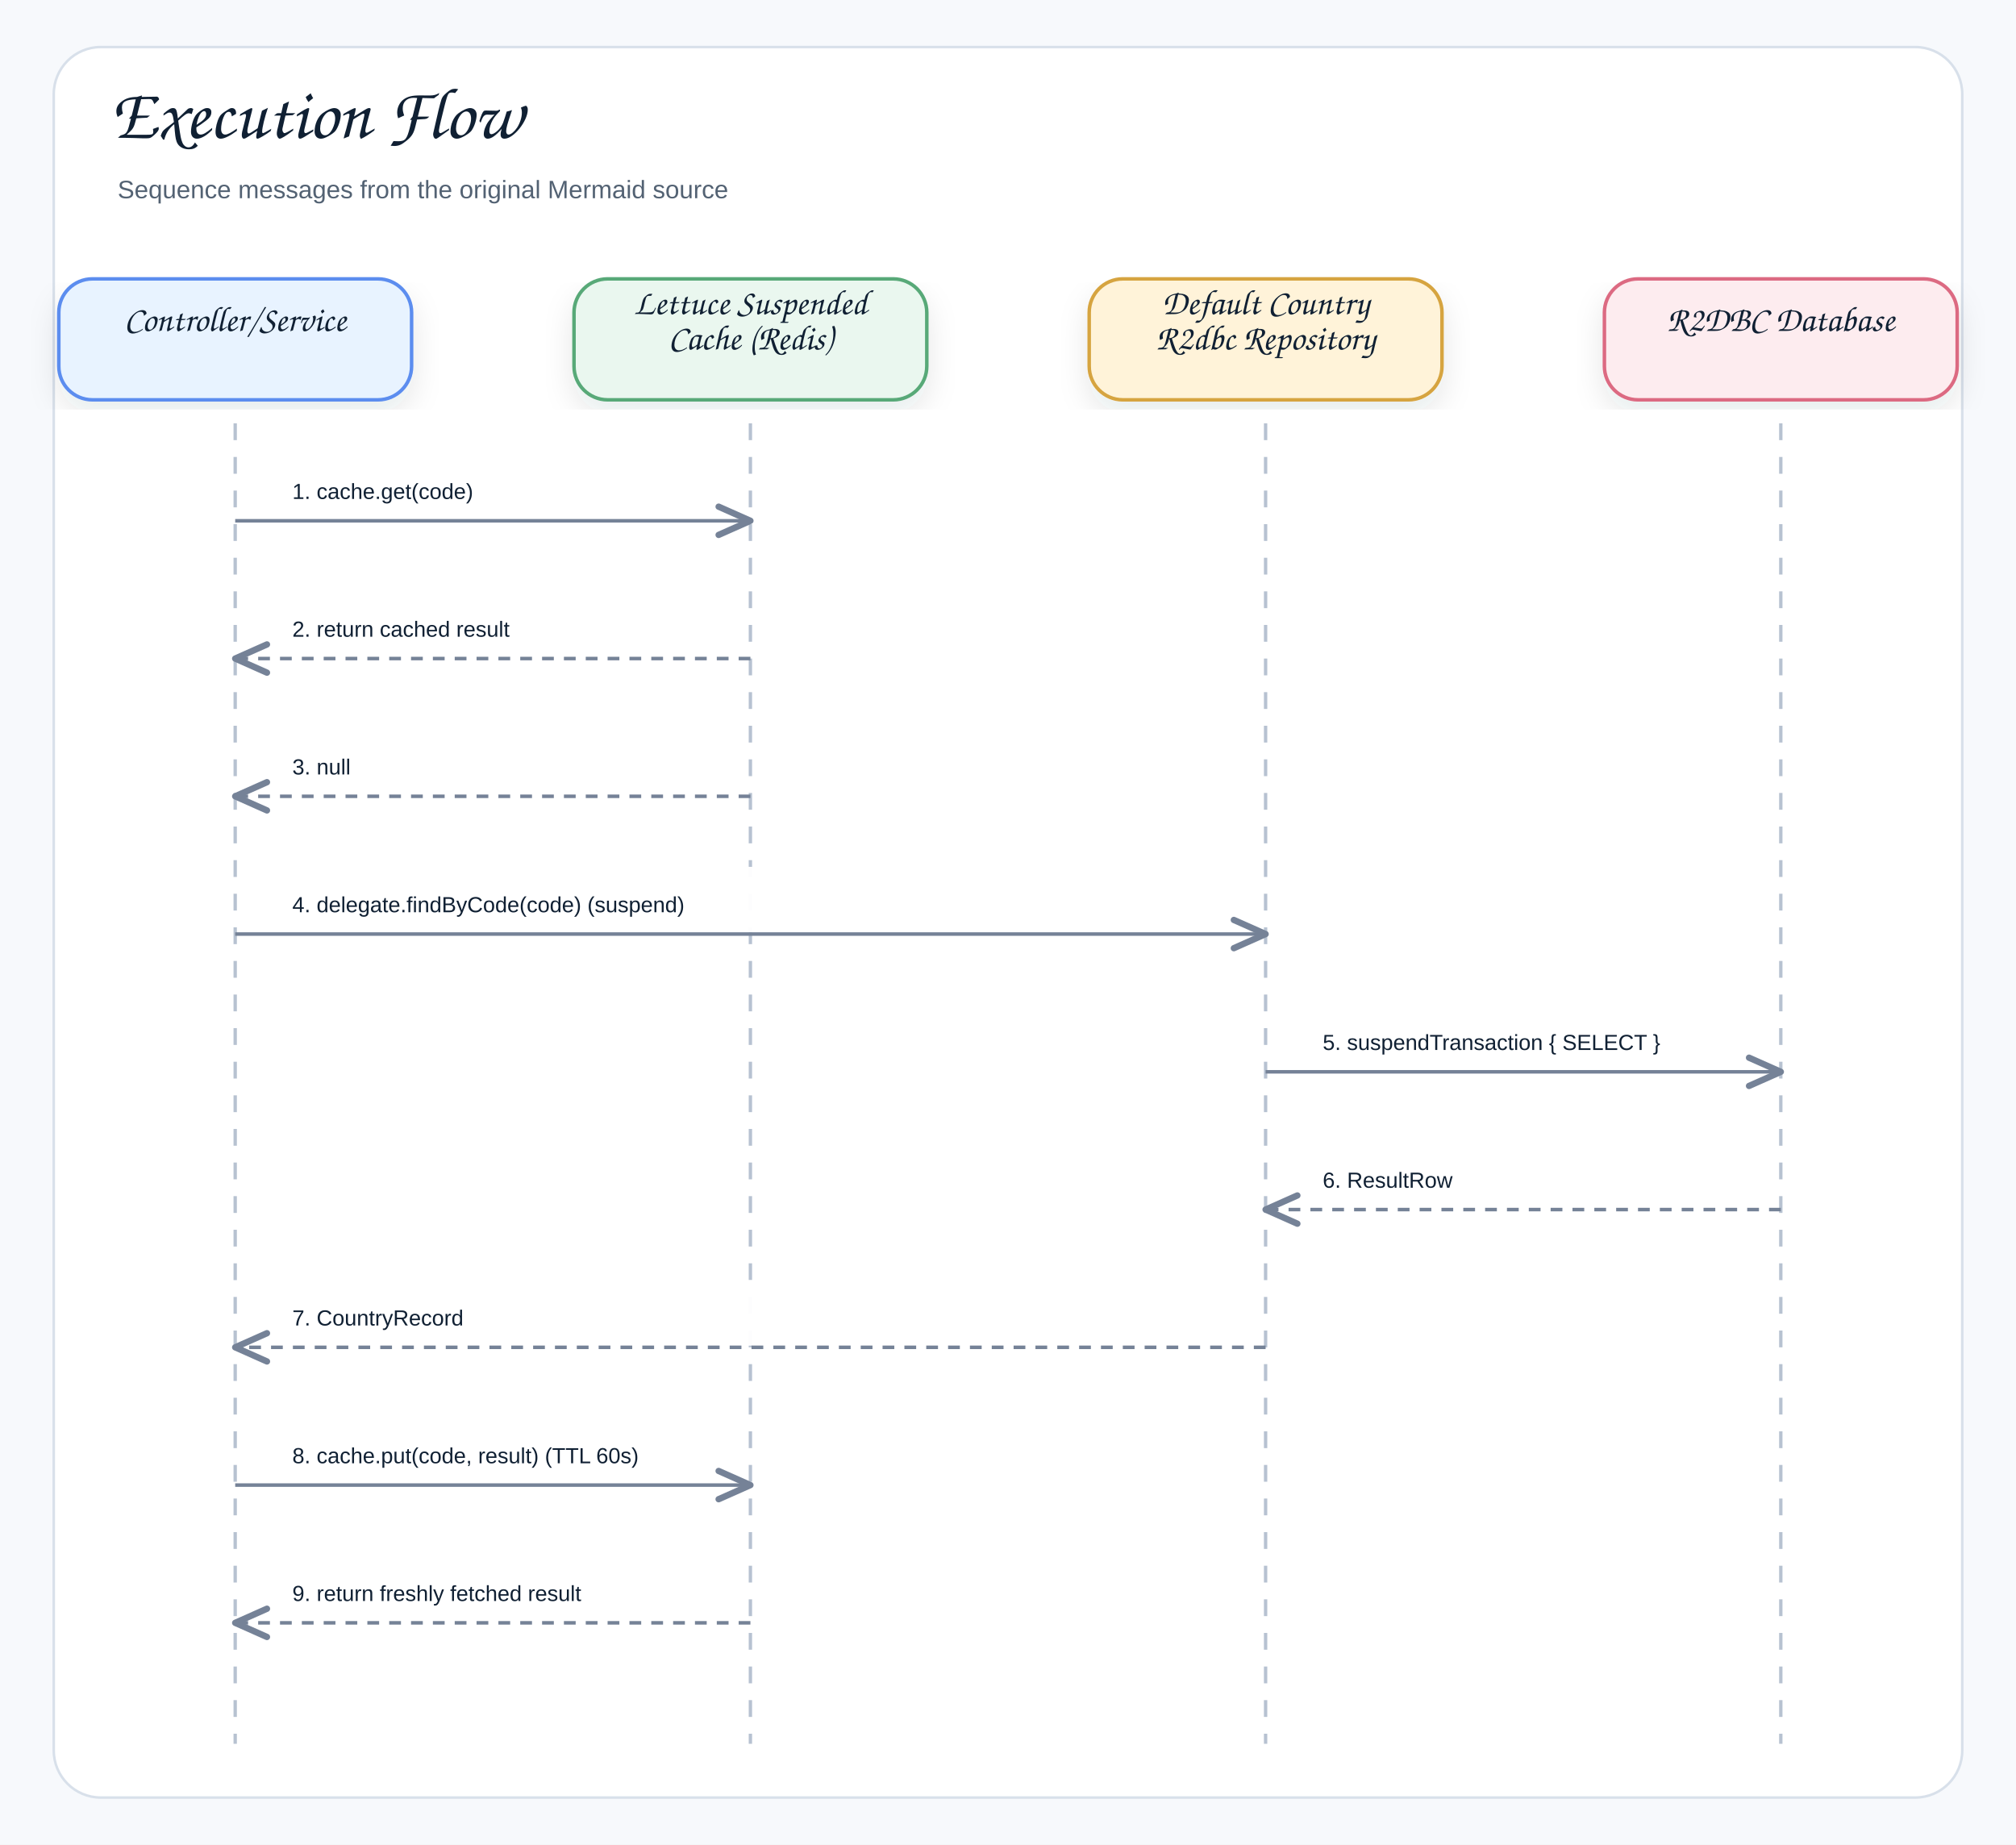
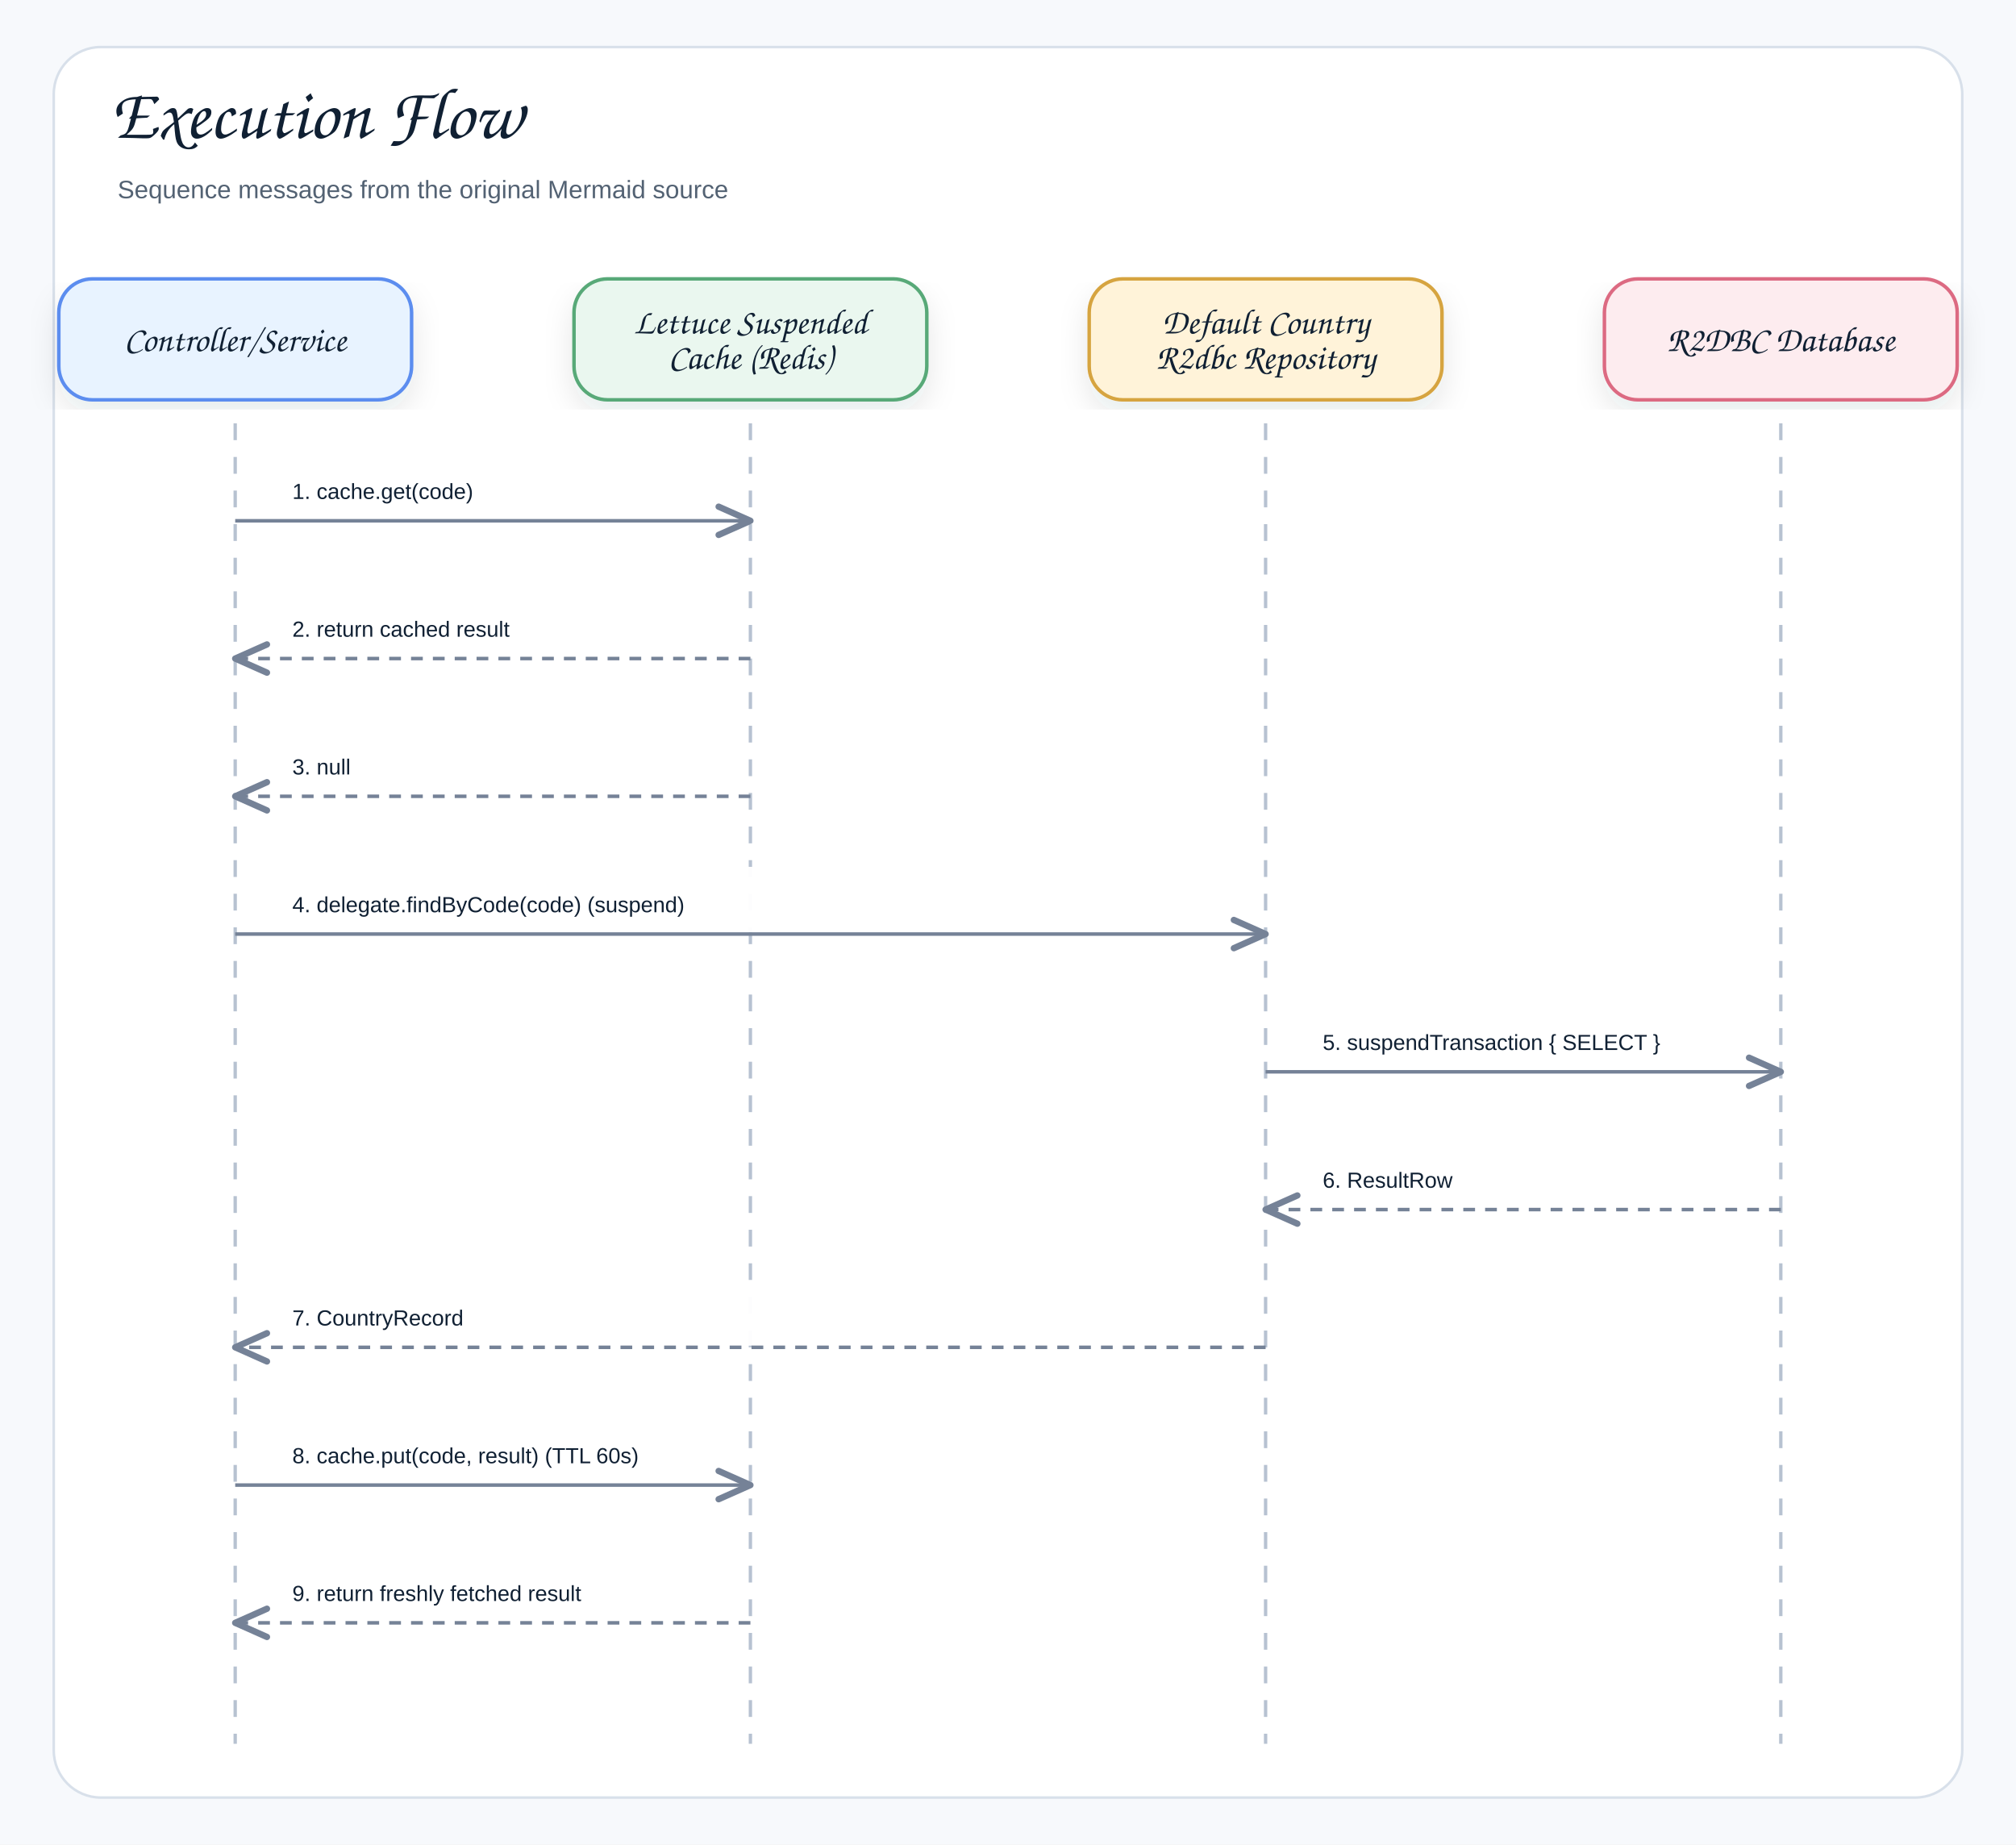
<svg xmlns="http://www.w3.org/2000/svg" width="1200" height="1098" viewBox="0 0 1200 1098" role="img" aria-label="Execution Flow">
  <defs>
    <filter id="shadow" x="-8%" y="-8%" width="116%" height="116%">
      <feDropShadow dx="0" dy="8" stdDeviation="9" flood-color="#1f2937" flood-opacity="0.10" />
    </filter>
    <marker id="openArrow" markerWidth="12" markerHeight="10" refX="10" refY="5" orient="auto" markerUnits="strokeWidth">
      <path d="M 1 1 L 10 5 L 1 9" fill="none" stroke="#758297" stroke-width="1.8" stroke-linecap="round" stroke-linejoin="round" />
    </marker>
    <marker id="inherit" markerWidth="14" markerHeight="12" refX="12" refY="6" orient="auto" markerUnits="strokeWidth">
      <path d="M 0 1 L 12 6 L 0 11 Z" fill="#ffffff" stroke="#758297" stroke-width="1.8" />
    </marker>
    <style>
    .canvas{fill:#f7f9fc}.frame{fill:#fff;stroke:#d8e0ea;stroke-width:1.5}
    .title{font-family:"Architects Daughter","Comic Sans MS","Comic Sans",cursive;font-size:43px;font-weight:400;fill:#102033}
    .subtitle{font-family:"Comic Sans MS","Comic Sans","Comic Neue",Arial,sans-serif;font-size:15px;font-weight:400;fill:#536273}
    .label{font-family:"Architects Daughter","Comic Sans MS","Comic Sans",cursive;font-size:25px;font-weight:400;fill:#102033}
    .smallLabel{font-family:"Architects Daughter","Comic Sans MS","Comic Sans",cursive;font-size:21px;font-weight:400;fill:#102033}
    .mono{font-family:"Comic Sans MS","Comic Sans","Comic Neue",Arial,sans-serif;font-size:12px;font-weight:400;fill:#102033}
    .small{font-family:"Comic Sans MS","Comic Sans","Comic Neue",Arial,sans-serif;font-size:12px;font-weight:400;fill:#536273}
    .strong{font-family:"Comic Sans MS","Comic Sans","Comic Neue",Arial,sans-serif;font-size:13px;font-weight:400;fill:#102033}
    .card{stroke-width:2.1;filter:url(#shadow)}.compartment{stroke-width:1.5;fill:none}
    .line{stroke:#758297;stroke-width:2.1;fill:none;marker-end:url(#openArrow)}
    .plainLine{stroke:#758297;stroke-width:2.1;fill:none}
    .dashed{stroke:#758297;stroke-width:2.1;stroke-dasharray:7 6;fill:none;marker-end:url(#openArrow)}
    .inheritLine{stroke:#758297;stroke-width:2.2;fill:none;marker-end:url(#inherit)}
    .implLine{stroke:#758297;stroke-width:2.2;stroke-dasharray:8 7;fill:none;marker-end:url(#inherit)}
  </style>
  </defs>
  <rect class="canvas" width="1200" height="1098" />
  <rect class="frame" x="32" y="28" width="1136" height="1042" rx="28" />
  <text class="title" x="66" y="82">Execution Flow</text>
  <text class="subtitle" x="70" y="118">Sequence messages from the original Mermaid source</text>
  <rect class="card" x="35" y="166" width="210" height="72" rx="20" fill="#E8F3FF" stroke="#5B8DEF" />
-   <text class="smallLabel" x="140" y="197" text-anchor="middle">Controller/Service</text>
+   <text class="smallLabel" x="140" y="209" text-anchor="middle">Controller/Service</text>
  <line x1="140" y1="252" x2="140" y2="1038" stroke="#b7c2d1" stroke-width="2" stroke-dasharray="10 10" />
  <rect class="card" x="341.667" y="166" width="210" height="72" rx="20" fill="#EAF7EF" stroke="#58A978" />
-   <text class="smallLabel" x="446.667" y="187" text-anchor="middle">Lettuce Suspended</text>
-   <text class="smallLabel" x="446.667" y="208" text-anchor="middle">Cache (Redis)</text>
+   <text class="smallLabel" x="446.667" y="198.5" text-anchor="middle">Lettuce Suspended</text>
+   <text class="smallLabel" x="446.667" y="219.5" text-anchor="middle">Cache (Redis)</text>
  <line x1="446.667" y1="252" x2="446.667" y2="1038" stroke="#b7c2d1" stroke-width="2" stroke-dasharray="10 10" />
  <rect class="card" x="648.333" y="166" width="210" height="72" rx="20" fill="#FFF3D9" stroke="#D6A441" />
-   <text class="smallLabel" x="753.333" y="187" text-anchor="middle">Default Country</text>
-   <text class="smallLabel" x="753.333" y="208" text-anchor="middle">R2dbc Repository</text>
+   <text class="smallLabel" x="753.333" y="198.5" text-anchor="middle">Default Country</text>
+   <text class="smallLabel" x="753.333" y="219.5" text-anchor="middle">R2dbc Repository</text>
  <line x1="753.333" y1="252" x2="753.333" y2="1038" stroke="#b7c2d1" stroke-width="2" stroke-dasharray="10 10" />
  <rect class="card" x="955" y="166" width="210" height="72" rx="20" fill="#FDECEF" stroke="#DC6B82" />
-   <text class="smallLabel" x="1060" y="197" text-anchor="middle">R2DBC Database</text>
+   <text class="smallLabel" x="1060" y="209" text-anchor="middle">R2DBC Database</text>
  <line x1="1060" y1="252" x2="1060" y2="1038" stroke="#b7c2d1" stroke-width="2" stroke-dasharray="10 10" />
  <rect x="158" y="270" width="270.667" height="39" rx="12" fill="#ffffff" opacity="0.97" />
  <text class="strong" x="174" y="297" text-anchor="start">1. cache.get(code)</text>
  <path class="line" d="M140 310 L446.667 310" />
  <rect x="158" y="352" width="270.667" height="39" rx="12" fill="#ffffff" opacity="0.97" />
  <text class="strong" x="174" y="379" text-anchor="start">2. return cached result</text>
  <path class="dashed" d="M446.667 392 L140 392" />
  <rect x="158" y="434" width="270.667" height="39" rx="12" fill="#ffffff" opacity="0.97" />
  <text class="strong" x="174" y="461" text-anchor="start">3. null</text>
  <path class="dashed" d="M446.667 474 L140 474" />
  <rect x="158" y="516" width="577.333" height="39" rx="12" fill="#ffffff" opacity="0.97" />
  <text class="strong" x="174" y="543" text-anchor="start">4. delegate.findByCode(code) (suspend)</text>
  <path class="line" d="M140 556 L753.333 556" />
  <rect x="771.333" y="598" width="270.667" height="39" rx="12" fill="#ffffff" opacity="0.97" />
  <text class="strong" x="787.333" y="625" text-anchor="start">5. suspendTransaction { SELECT }</text>
  <path class="line" d="M753.333 638 L1060 638" />
  <rect x="771.333" y="680" width="270.667" height="39" rx="12" fill="#ffffff" opacity="0.97" />
  <text class="strong" x="787.333" y="707" text-anchor="start">6. ResultRow</text>
  <path class="dashed" d="M1060 720 L753.333 720" />
  <rect x="158" y="762" width="577.333" height="39" rx="12" fill="#ffffff" opacity="0.97" />
  <text class="strong" x="174" y="789" text-anchor="start">7. CountryRecord</text>
  <path class="dashed" d="M753.333 802 L140 802" />
  <rect x="158" y="844" width="270.667" height="39" rx="12" fill="#ffffff" opacity="0.97" />
  <text class="strong" x="174" y="871" text-anchor="start">8. cache.put(code, result) (TTL 60s)</text>
  <path class="line" d="M140 884 L446.667 884" />
  <rect x="158" y="926" width="270.667" height="39" rx="12" fill="#ffffff" opacity="0.97" />
  <text class="strong" x="174" y="953" text-anchor="start">9. return freshly fetched result</text>
  <path class="dashed" d="M446.667 966 L140 966" />
</svg>
